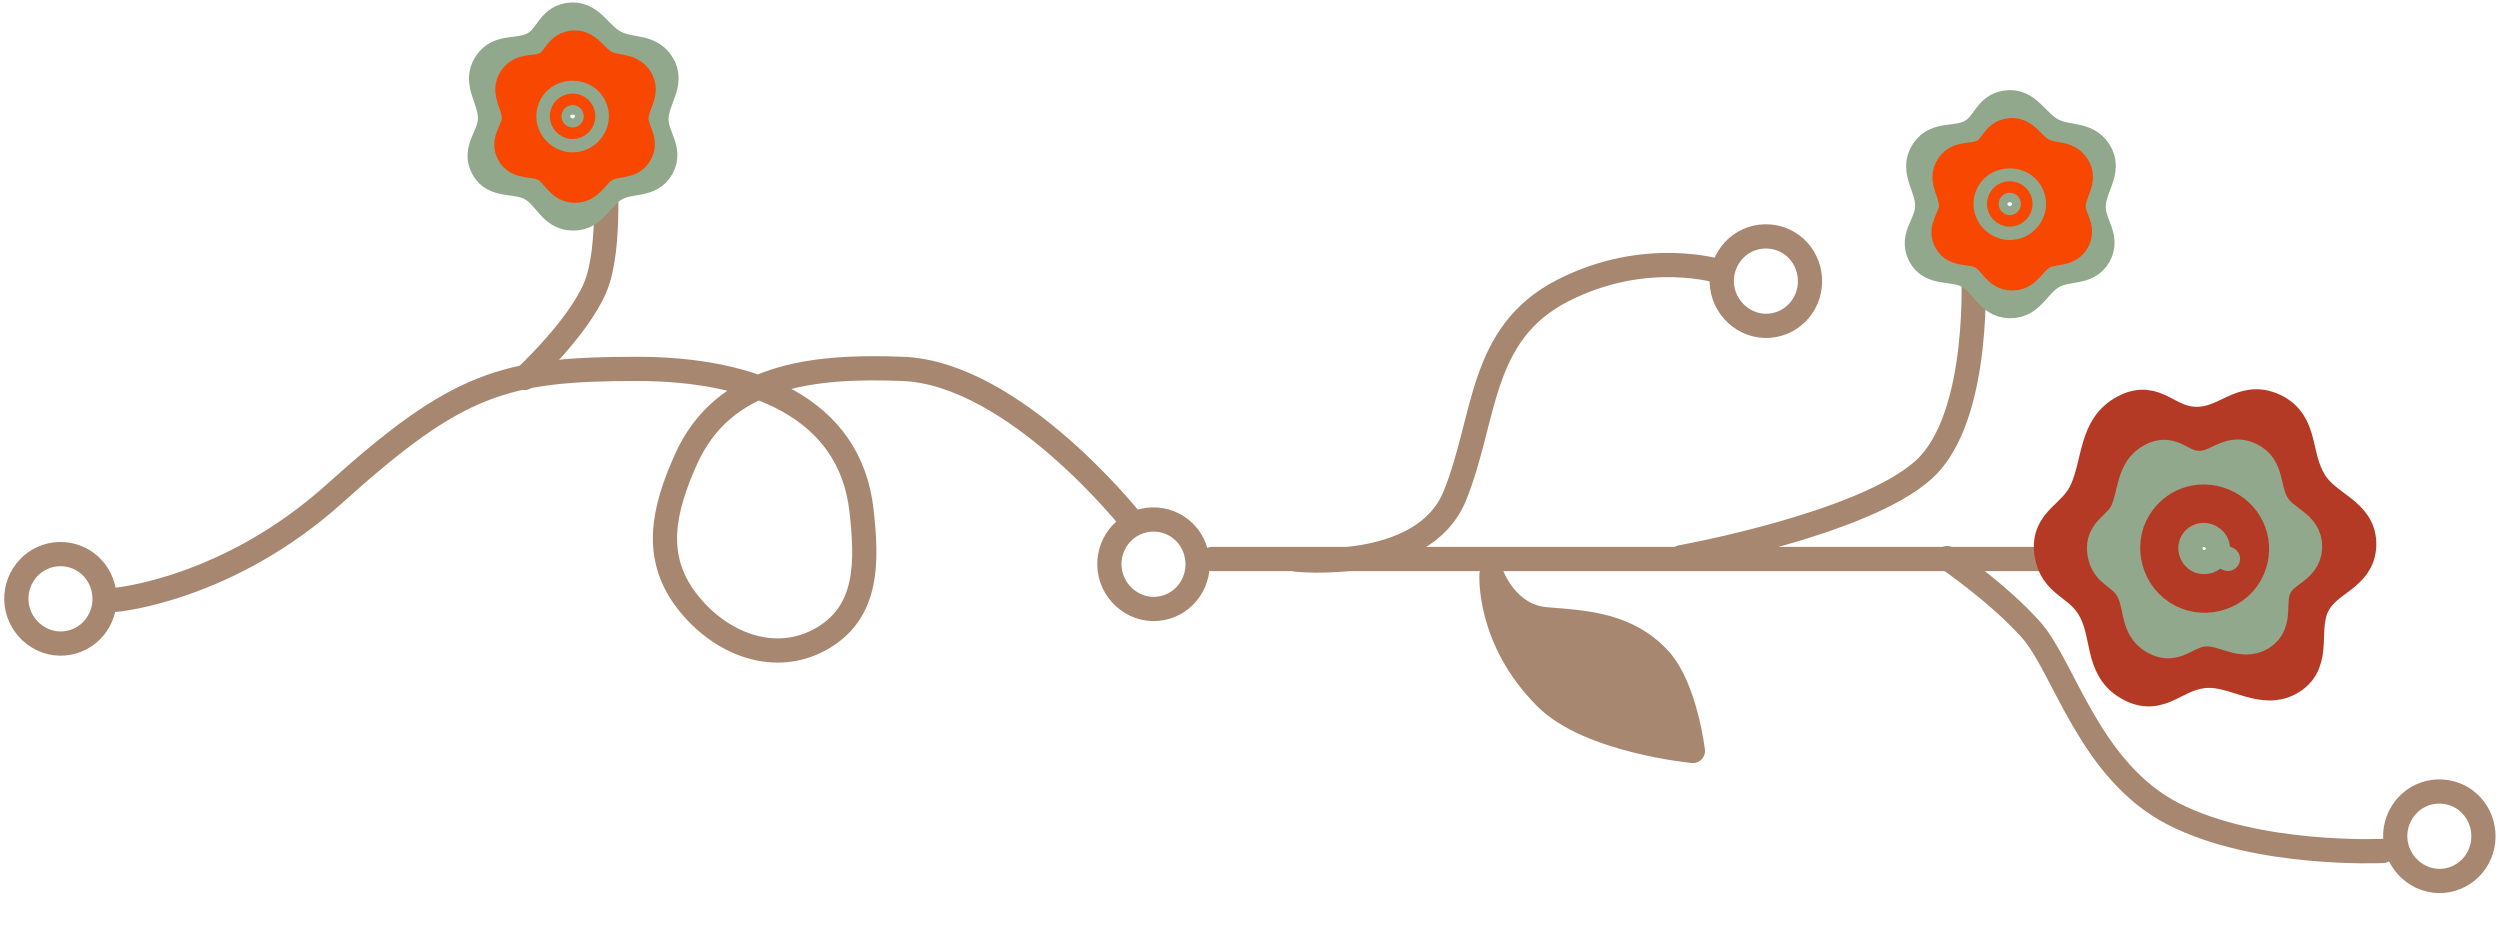
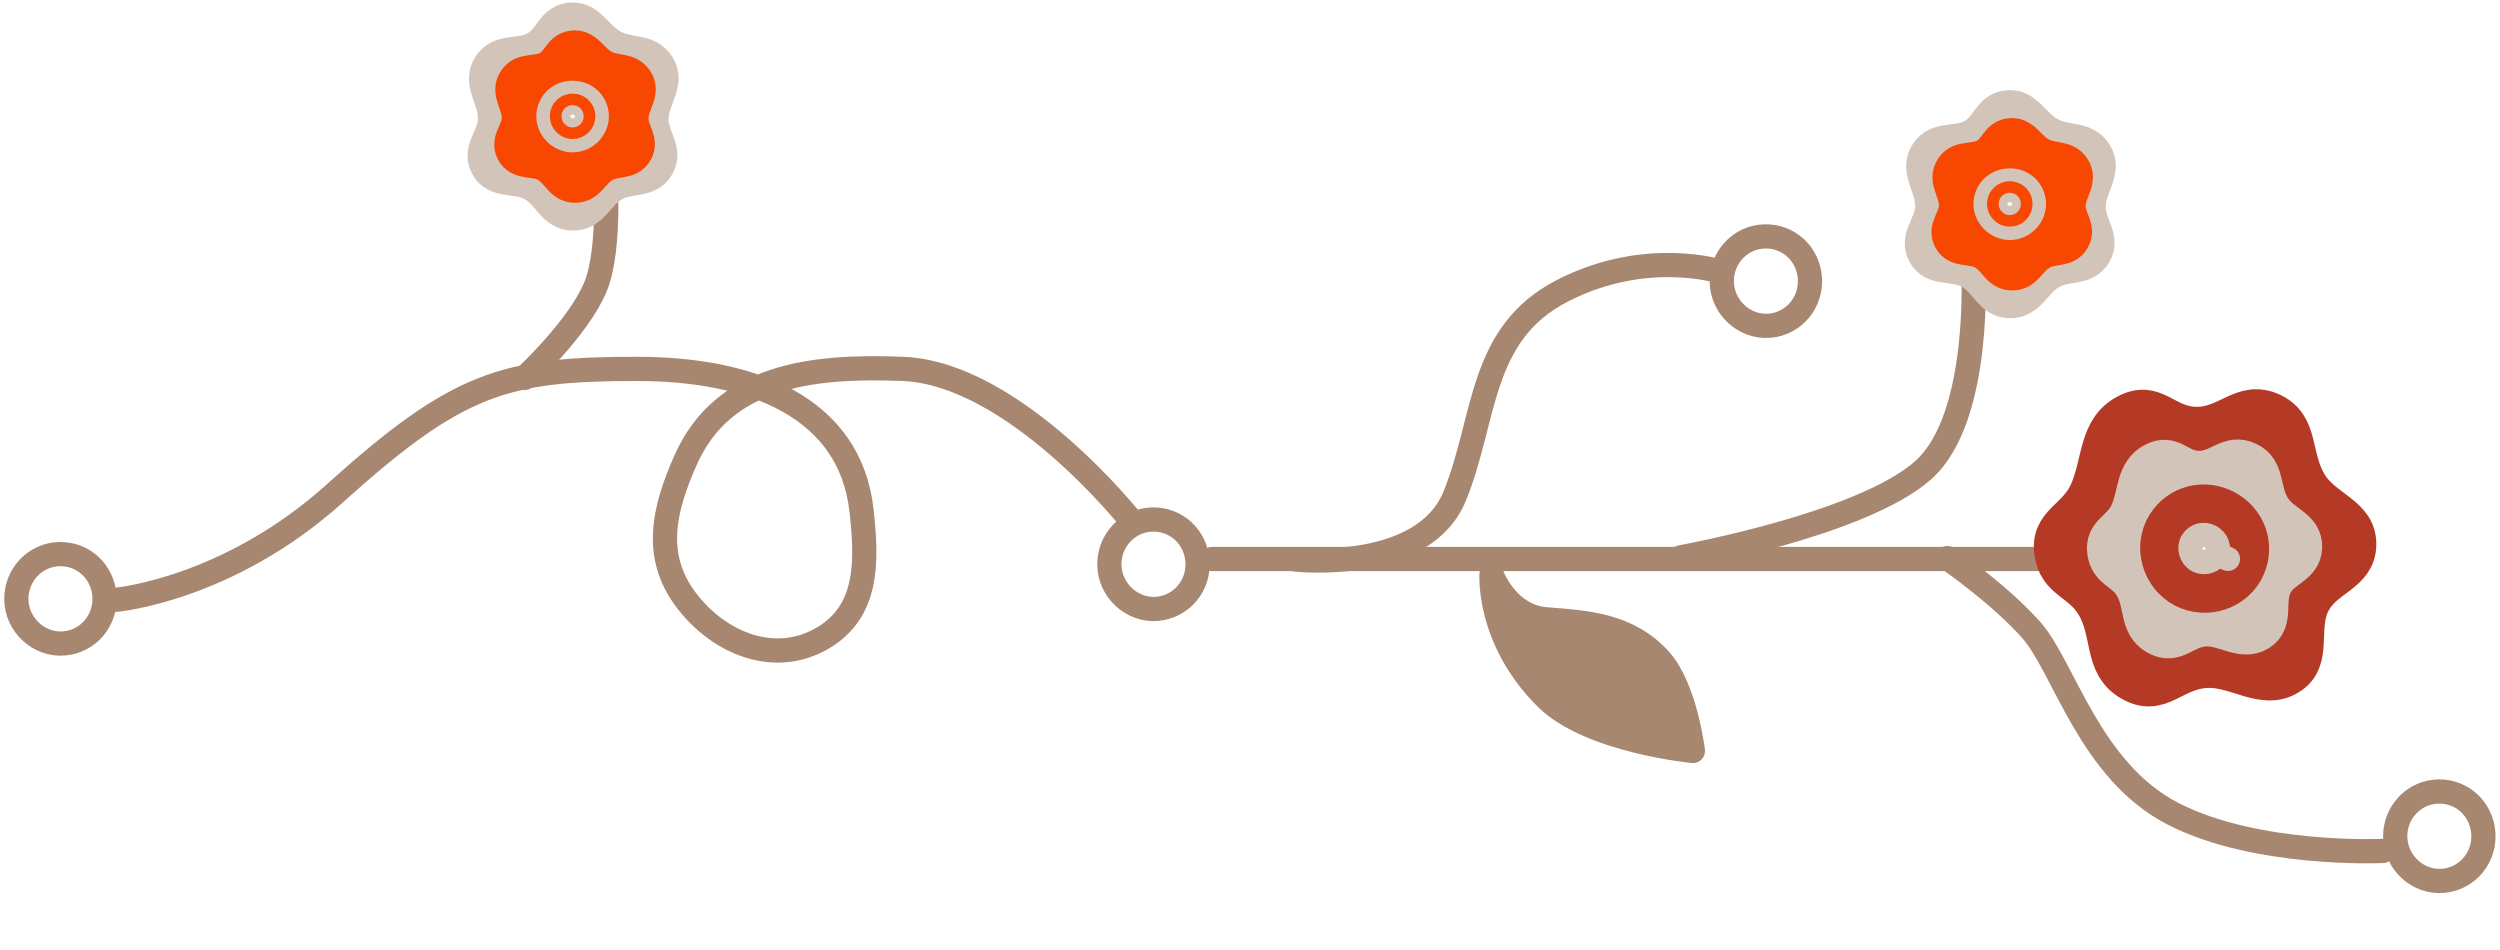
<svg xmlns="http://www.w3.org/2000/svg" width="516" height="196" viewBox="0 0 516 196" fill="none">
  <path d="M3.373 123.773C3.275 118.717 7.22 114.476 12.276 114.368C17.197 114.263 21.175 117.989 21.555 122.895C21.945 127.921 18.301 132.361 13.279 132.802C8.065 133.259 3.474 129.007 3.373 123.773Z" stroke="#A88771" stroke-width="5" stroke-linecap="round" stroke-linejoin="round" />
  <path d="M24 123.788C24 123.788 47.008 121.745 69.095 101.844C94.425 79.022 104.081 76.138 131.418 76.138C155.369 76.138 175.425 84.076 177.815 105.355C179.006 115.964 179.168 126.026 170.04 131.563C160.187 137.54 148.503 132.997 141.575 123.788C134.774 114.749 136.95 105.145 141.575 94.822C149.32 77.533 167.412 75.389 186.342 76.138C209.418 77.05 233.5 107.5 233.5 107.5" stroke="#A88771" stroke-width="5" stroke-linecap="round" stroke-linejoin="round" />
  <path d="M228.974 116.633C228.876 111.576 232.821 107.336 237.877 107.228C242.797 107.123 246.776 110.849 247.156 115.755C247.545 120.781 243.902 125.221 238.88 125.662C233.666 126.119 229.075 121.866 228.974 116.633Z" stroke="#A88771" stroke-width="5" stroke-linecap="round" stroke-linejoin="round" />
  <path d="M108.219 78.019C108.219 78.019 119.295 67.838 122.881 59.258C126.357 50.94 124.772 33.252 124.772 33.252" stroke="#A88771" stroke-width="5" stroke-linecap="round" stroke-linejoin="round" />
-   <path d="M118.187 44.091C114.231 44.006 113.485 40.013 110.036 38.072C106.534 36.1 102.347 37.758 100.506 34.185C98.799 30.871 101.94 28.502 102.136 24.78C102.369 20.361 98.683 17.178 101.133 13.494C103.399 10.086 107.454 11.918 110.914 9.732C113.73 7.953 114.034 4.694 117.309 4.089C121.521 3.312 122.883 7.817 126.714 9.732C130.131 11.44 133.623 10.317 135.743 13.494C138.204 17.183 134.392 20.346 134.489 24.78C134.57 28.484 137.527 30.937 135.743 34.185C133.894 37.549 130.069 36.206 126.714 38.072C123.152 40.053 122.262 44.178 118.187 44.091Z" stroke="#91A88C" stroke-width="7" stroke-linecap="round" stroke-linejoin="round" />
+   <path d="M118.187 44.091C114.231 44.006 113.485 40.013 110.036 38.072C106.534 36.1 102.347 37.758 100.506 34.185C98.799 30.871 101.94 28.502 102.136 24.78C102.369 20.361 98.683 17.178 101.133 13.494C103.399 10.086 107.454 11.918 110.914 9.732C113.73 7.953 114.034 4.694 117.309 4.089C121.521 3.312 122.883 7.817 126.714 9.732C130.131 11.44 133.623 10.317 135.743 13.494C138.204 17.183 134.392 20.346 134.489 24.78C134.57 28.484 137.527 30.937 135.743 34.185C133.894 37.549 130.069 36.206 126.714 38.072C123.152 40.053 122.262 44.178 118.187 44.091Z" stroke="#d3c4ba" stroke-width="7" stroke-linecap="round" stroke-linejoin="round" />
  <path d="M118.613 38.358C115.764 38.297 115.227 35.45 112.744 34.066C110.222 32.66 107.207 33.842 105.882 31.294C104.653 28.93 106.914 27.241 107.056 24.587C107.223 21.436 104.569 19.166 106.333 16.539C107.965 14.109 110.885 15.415 113.376 13.856C115.403 12.587 115.622 10.263 117.981 9.832C121.014 9.277 121.994 12.491 124.753 13.856C127.213 15.074 129.727 14.273 131.254 16.539C133.026 19.169 130.281 21.425 130.351 24.587C130.409 27.228 132.539 28.978 131.254 31.294C129.923 33.693 127.169 32.735 124.753 34.066C122.188 35.478 121.547 38.42 118.613 38.358Z" stroke="#F74700" stroke-width="7" stroke-linecap="round" stroke-linejoin="round" />
  <path d="M118.381 34.346C116.292 34.301 115.898 32.228 114.077 31.22C112.228 30.197 110.017 31.057 109.045 29.202C108.144 27.482 109.802 26.252 109.906 24.319C110.029 22.025 108.082 20.372 109.376 18.46C110.573 16.69 112.714 17.641 114.541 16.506C116.028 15.583 116.188 13.891 117.918 13.577C120.142 13.173 120.861 15.512 122.884 16.506C124.688 17.393 126.531 16.81 127.651 18.46C128.951 20.375 126.938 22.017 126.989 24.319C127.032 26.242 128.593 27.516 127.651 29.202C126.675 30.949 124.655 30.252 122.884 31.22C121.003 32.249 120.533 34.391 118.381 34.346Z" stroke="#F74700" stroke-width="7" stroke-linecap="round" stroke-linejoin="round" />
-   <path d="M118.203 27.95C115.912 27.962 114.032 25.913 114.2 23.752C114.361 21.689 116.017 20.147 118.204 20.159C120.381 20.171 122.004 21.698 122.164 23.752C122.331 25.907 120.488 27.937 118.203 27.95Z" stroke="#91A88C" stroke-width="7" stroke-linecap="round" stroke-linejoin="round" />
+   <path d="M118.203 27.95C115.912 27.962 114.032 25.913 114.2 23.752C114.361 21.689 116.017 20.147 118.204 20.159C120.381 20.171 122.004 21.698 122.164 23.752C122.331 25.907 120.488 27.937 118.203 27.95Z" stroke="#d3c4ba" stroke-width="7" stroke-linecap="round" stroke-linejoin="round" />
  <path d="M116.984 23.912C116.93 24.596 117.503 25.195 118.19 25.192C118.874 25.188 119.437 24.593 119.384 23.912C119.335 23.281 118.823 22.819 118.19 22.816C117.554 22.812 117.033 23.277 116.984 23.912Z" stroke="#F74700" stroke-width="7" stroke-linecap="round" stroke-linejoin="round" />
  <line x1="2.5" y1="-2.5" x2="204.656" y2="-2.5" transform="matrix(1 0 0 -1 247.661 112.879)" stroke="#A88771" stroke-width="5" stroke-linecap="round" stroke-linejoin="round" />
  <path d="M438.915 85.374C432.943 88.539 433.826 95.323 431.132 101.521C428.659 107.213 422.988 107.915 423.872 114.057C424.708 119.863 429.491 119.822 432.491 124.863C435.936 130.652 433.933 137.264 439.746 140.668C445.858 144.248 448.473 138.248 455.552 137.986C461.674 137.759 467.149 142.702 472.365 139.489C477.738 136.179 474.118 129.589 477.146 124.053C479.913 118.993 486.237 118.361 486.467 112.598C486.718 106.302 479.647 105.392 476.389 99.998C472.846 94.132 474.775 87.84 468.891 85.094C463.007 82.348 459.935 87.958 453.443 87.964C446.75 87.971 444.828 82.24 438.915 85.374Z" stroke="#B53A25" stroke-width="8" stroke-linecap="round" stroke-linejoin="round" />
  <path d="M442.473 91.668C437.807 94.141 438.497 99.442 436.392 104.285C434.459 108.732 430.028 109.28 430.719 114.08C431.372 118.617 435.109 118.584 437.454 122.523C440.146 127.046 438.58 132.212 443.122 134.872C447.898 137.669 449.942 132.982 455.473 132.777C460.256 132.599 464.534 136.462 468.609 133.951C472.807 131.365 469.979 126.216 472.345 121.89C474.507 117.936 479.449 117.443 479.628 112.94C479.825 108.02 474.299 107.309 471.754 103.095C468.985 98.512 470.492 93.595 465.895 91.449C461.297 89.304 458.897 93.687 453.824 93.692C448.595 93.697 447.093 89.219 442.473 91.668Z" stroke="#B53A25" stroke-width="8" stroke-linecap="round" stroke-linejoin="round" />
-   <path d="M444.532 95.379C440.668 97.426 441.239 101.816 439.497 105.826C437.896 109.509 434.227 109.963 434.799 113.937C435.34 117.694 438.435 117.667 440.376 120.928C442.605 124.674 441.308 128.952 445.07 131.154C449.024 133.47 450.717 129.589 455.297 129.419C459.257 129.272 462.8 132.47 466.174 130.391C469.651 128.25 467.308 123.986 469.268 120.404C471.058 117.13 475.15 116.721 475.299 112.993C475.461 108.919 470.886 108.33 468.778 104.841C466.486 101.046 467.733 96.974 463.927 95.198C460.12 93.421 458.132 97.051 453.931 97.055C449.601 97.059 448.358 93.351 444.532 95.379Z" stroke="#91A88C" stroke-width="8" stroke-linecap="round" stroke-linejoin="round" />
-   <path d="M447.139 99.65C444.192 101.212 444.627 104.561 443.298 107.62C442.077 110.429 439.278 110.776 439.714 113.808C440.127 116.674 442.488 116.653 443.969 119.141C445.669 121.999 444.68 125.262 447.549 126.942C450.567 128.709 451.857 125.748 455.351 125.619C458.373 125.507 461.075 127.946 463.65 126.36C466.302 124.727 464.515 121.474 466.01 118.741C467.375 116.244 470.497 115.932 470.611 113.088C470.735 109.98 467.244 109.531 465.636 106.868C463.887 103.973 464.839 100.867 461.935 99.512C459.031 98.156 457.515 100.925 454.31 100.928C451.007 100.932 450.058 98.103 447.139 99.65Z" stroke="#91A88C" stroke-width="8" stroke-linecap="round" stroke-linejoin="round" />
+   <path d="M444.532 95.379C440.668 97.426 441.239 101.816 439.497 105.826C437.896 109.509 434.227 109.963 434.799 113.937C435.34 117.694 438.435 117.667 440.376 120.928C442.605 124.674 441.308 128.952 445.07 131.154C449.024 133.47 450.717 129.589 455.297 129.419C459.257 129.272 462.8 132.47 466.174 130.391C469.651 128.25 467.308 123.986 469.268 120.404C471.058 117.13 475.15 116.721 475.299 112.993C475.461 108.919 470.886 108.33 468.778 104.841C466.486 101.046 467.733 96.974 463.927 95.198C460.12 93.421 458.132 97.051 453.931 97.055C449.601 97.059 448.358 93.351 444.532 95.379Z" stroke="#d3c4ba" stroke-width="8" stroke-linecap="round" stroke-linejoin="round" />
+   <path d="M447.139 99.65C444.192 101.212 444.627 104.561 443.298 107.62C442.077 110.429 439.278 110.776 439.714 113.808C440.127 116.674 442.488 116.653 443.969 119.141C445.669 121.999 444.68 125.262 447.549 126.942C450.567 128.709 451.857 125.748 455.351 125.619C458.373 125.507 461.075 127.946 463.65 126.36C466.302 124.727 464.515 121.474 466.01 118.741C467.375 116.244 470.497 115.932 470.611 113.088C470.735 109.98 467.244 109.531 465.636 106.868C463.887 103.973 464.839 100.867 461.935 99.512C459.031 98.156 457.515 100.925 454.31 100.928C451.007 100.932 450.058 98.103 447.139 99.65Z" stroke="#d3c4ba" stroke-width="8" stroke-linecap="round" stroke-linejoin="round" />
  <path d="M447.092 108.308C444.257 112.822 446.036 119.002 450.77 121.452C455.48 123.89 461.493 121.831 463.585 116.957C465.521 112.445 463.667 107.43 459.332 105.127C454.971 102.809 449.718 104.125 447.092 108.308Z" stroke="#B53A25" stroke-width="8" stroke-linecap="round" stroke-linejoin="round" />
  <path d="M448.727 109.203C446.509 112.735 447.901 117.571 451.606 119.488C455.291 121.395 459.996 119.784 461.633 115.971C463.148 112.44 461.697 108.516 458.305 106.713C454.892 104.9 450.782 105.93 448.727 109.203Z" stroke="#B53A25" stroke-width="8" stroke-linecap="round" stroke-linejoin="round" />
-   <path d="M453.638 115.707C452.181 114.953 451.67 113.028 452.495 111.713C453.283 110.458 454.847 110.031 456.23 110.766C457.607 111.498 458.128 113.006 457.546 114.362L459.843 115.348L457.546 114.362C456.936 115.785 455.091 116.459 453.638 115.707Z" stroke="#91A88C" stroke-width="5" stroke-linecap="round" stroke-linejoin="round" />
+   <path d="M453.638 115.707C452.181 114.953 451.67 113.028 452.495 111.713C453.283 110.458 454.847 110.031 456.23 110.766C457.607 111.498 458.128 113.006 457.546 114.362L459.843 115.348L457.546 114.362C456.936 115.785 455.091 116.459 453.638 115.707Z" stroke="#d3c4ba" stroke-width="5" stroke-linecap="round" stroke-linejoin="round" />
  <path d="M319.14 144.089C306.917 131.939 307.857 118.515 307.857 118.515C307.857 118.515 310.866 127.165 319.14 127.823C327.414 128.481 336.012 128.937 342.552 136.097C347.847 141.895 349.415 154.996 349.415 154.996C349.415 154.996 328.053 152.948 319.14 144.089Z" stroke="#A88771" stroke-width="5" stroke-linecap="round" stroke-linejoin="round" />
  <path d="M320.081 141.813C308.734 131.821 308.249 121.164 308.249 121.164C308.249 121.164 311.577 128.127 318.543 128.87C325.509 129.614 332.726 130.204 338.86 136.075C343.826 140.829 346.374 151.295 346.374 151.295C346.374 151.295 328.356 149.099 320.081 141.813Z" stroke="#A88771" stroke-width="5" stroke-linecap="round" stroke-linejoin="round" />
  <path d="M318.262 140.542C308.184 131.437 308.249 121.164 308.249 121.164C308.249 121.164 311.01 127.73 317.457 128.111C323.905 128.492 330.594 128.714 336.018 134.089C340.41 138.442 342.275 148.431 342.275 148.431C342.275 148.431 325.611 147.181 318.262 140.542Z" stroke="#A88771" stroke-width="5" stroke-linecap="round" stroke-linejoin="round" />
  <path d="M319.799 138.393C310.583 130.604 309.49 123.091 309.49 123.091C309.49 123.091 312.469 128.205 317.758 129.203C323.046 130.201 328.514 131.109 333.527 135.649C337.586 139.325 340.217 146.845 340.217 146.845C340.217 146.845 326.518 144.072 319.799 138.393Z" stroke="#A88771" stroke-width="5" stroke-linecap="round" stroke-linejoin="round" />
  <path d="M321.763 136.91C315.066 131.404 313.939 126.487 313.939 126.487C313.939 126.487 316.235 129.947 319.903 130.86C323.572 131.773 327.358 132.636 331.017 135.828C333.979 138.412 336.159 143.411 336.159 143.411C336.159 143.411 326.647 140.925 321.763 136.91Z" stroke="#A88771" stroke-width="5" stroke-linecap="round" stroke-linejoin="round" />
  <path d="M324.922 135.995C319.599 131.827 318.257 128.647 318.257 128.647C318.257 128.647 320.258 131.053 322.938 132.03C325.618 133.007 328.376 133.966 331.304 136.357C333.675 138.293 335.766 141.641 335.766 141.641C335.766 141.641 328.803 139.034 324.922 135.995Z" stroke="#A88771" stroke-width="5" stroke-linecap="round" stroke-linejoin="round" />
  <path d="M267.5 115.5C267.5 115.5 293.768 118.357 300.268 102.357C306.768 86.357 305.195 68.871 322.5 60C339.805 51.13 355.127 56.074 355.127 56.074" stroke="#A88771" stroke-width="5" stroke-linecap="round" stroke-linejoin="round" />
  <path d="M355.374 58.198C355.276 53.141 359.221 48.901 364.277 48.793C369.198 48.688 373.177 52.413 373.557 57.32C373.946 62.346 370.302 66.786 365.281 67.227C360.066 67.684 355.475 63.431 355.374 58.198Z" stroke="#A88771" stroke-width="5" stroke-linecap="round" stroke-linejoin="round" />
  <path d="M401.909 115.2C401.909 115.2 412.421 122.38 419.213 129.991C426.005 137.601 431.251 159.116 448.556 167.986C465.86 176.857 491.818 175.636 491.818 175.636" stroke="#A88771" stroke-width="5" stroke-linecap="round" stroke-linejoin="round" />
  <path d="M494.373 172.773C494.275 167.717 498.22 163.476 503.276 163.368C508.196 163.263 512.175 166.989 512.555 171.895C512.944 176.921 509.301 181.361 504.279 181.802C499.065 182.259 494.474 178.007 494.373 172.773Z" stroke="#A88771" stroke-width="5" stroke-linecap="round" stroke-linejoin="round" />
  <path d="M347 115C347 115 384.414 108.283 397 97C409.196 86.066 407.269 54.989 407.269 54.989" stroke="#A88771" stroke-width="5" stroke-linecap="round" stroke-linejoin="round" />
-   <path d="M414.822 62.182C410.865 62.098 410.119 58.104 406.671 56.163C403.168 54.192 398.981 55.849 397.141 52.276C395.434 48.962 398.574 46.594 398.771 42.871C399.004 38.453 395.317 35.27 397.768 31.586C400.034 28.178 404.089 30.01 407.548 27.824C410.364 26.044 410.668 22.785 413.944 22.181C418.156 21.403 419.517 25.909 423.349 27.824C426.765 29.531 430.257 28.408 432.377 31.586C434.839 35.274 431.026 38.438 431.123 42.871C431.204 46.576 434.161 49.029 432.377 52.276C430.529 55.641 426.704 54.298 423.349 56.163C419.786 58.144 418.897 62.27 414.822 62.182Z" stroke="#91A88C" stroke-width="7" stroke-linecap="round" stroke-linejoin="round" />
+   <path d="M414.822 62.182C410.865 62.098 410.119 58.104 406.671 56.163C403.168 54.192 398.981 55.849 397.141 52.276C395.434 48.962 398.574 46.594 398.771 42.871C399.004 38.453 395.317 35.27 397.768 31.586C400.034 28.178 404.089 30.01 407.548 27.824C410.364 26.044 410.668 22.785 413.944 22.181C418.156 21.403 419.517 25.909 423.349 27.824C426.765 29.531 430.257 28.408 432.377 31.586C434.839 35.274 431.026 38.438 431.123 42.871C431.204 46.576 434.161 49.029 432.377 52.276C430.529 55.641 426.704 54.298 423.349 56.163C419.786 58.144 418.897 62.27 414.822 62.182Z" stroke="#d3c4ba" stroke-width="7" stroke-linecap="round" stroke-linejoin="round" />
  <path d="M415.247 56.45C412.399 56.389 411.861 53.541 409.378 52.157C406.856 50.751 403.842 51.933 402.516 49.385C401.287 47.022 403.549 45.333 403.69 42.678C403.858 39.527 401.203 37.258 402.968 34.63C404.6 32.2 407.519 33.507 410.01 31.948C412.038 30.679 412.257 28.355 414.615 27.924C417.648 27.369 418.628 30.582 421.387 31.948C423.847 33.165 426.362 32.364 427.888 34.63C429.661 37.261 426.915 39.517 426.985 42.678C427.044 45.32 429.173 47.069 427.888 49.385C426.557 51.784 423.803 50.827 421.387 52.157C418.822 53.57 418.182 56.512 415.247 56.45Z" stroke="#F74700" stroke-width="7" stroke-linecap="round" stroke-linejoin="round" />
  <path d="M415.016 52.437C412.927 52.393 412.532 50.32 410.712 49.312C408.862 48.288 406.651 49.149 405.679 47.294C404.778 45.573 406.437 44.343 406.54 42.411C406.663 40.117 404.717 38.464 406.01 36.551C407.207 34.782 409.348 35.733 411.175 34.598C412.662 33.674 412.823 31.982 414.552 31.668C416.776 31.264 417.495 33.604 419.518 34.598C421.322 35.484 423.166 34.901 424.285 36.551C425.585 38.466 423.572 40.109 423.623 42.411C423.666 44.334 425.228 45.608 424.285 47.294C423.309 49.041 421.29 48.343 419.518 49.312C417.637 50.34 417.167 52.482 415.016 52.437Z" stroke="#F74700" stroke-width="7" stroke-linecap="round" stroke-linejoin="round" />
-   <path d="M414.838 46.041C412.547 46.054 410.666 44.005 410.834 41.843C410.995 39.781 412.651 38.239 414.838 38.25C417.015 38.262 418.638 39.789 418.798 41.844C418.966 43.998 417.122 46.029 414.838 46.041Z" stroke="#91A88C" stroke-width="7" stroke-linecap="round" stroke-linejoin="round" />
+   <path d="M414.838 46.041C412.547 46.054 410.666 44.005 410.834 41.843C410.995 39.781 412.651 38.239 414.838 38.25C417.015 38.262 418.638 39.789 418.798 41.844C418.966 43.998 417.122 46.029 414.838 46.041Z" stroke="#d3c4ba" stroke-width="7" stroke-linecap="round" stroke-linejoin="round" />
  <path d="M413.618 42.003C413.565 42.688 414.138 43.287 414.825 43.283C415.508 43.279 416.072 42.684 416.018 42.003C415.969 41.372 415.458 40.911 414.825 40.907C414.188 40.904 413.668 41.368 413.618 42.003Z" stroke="#F74700" stroke-width="7" stroke-linecap="round" stroke-linejoin="round" />
</svg>
